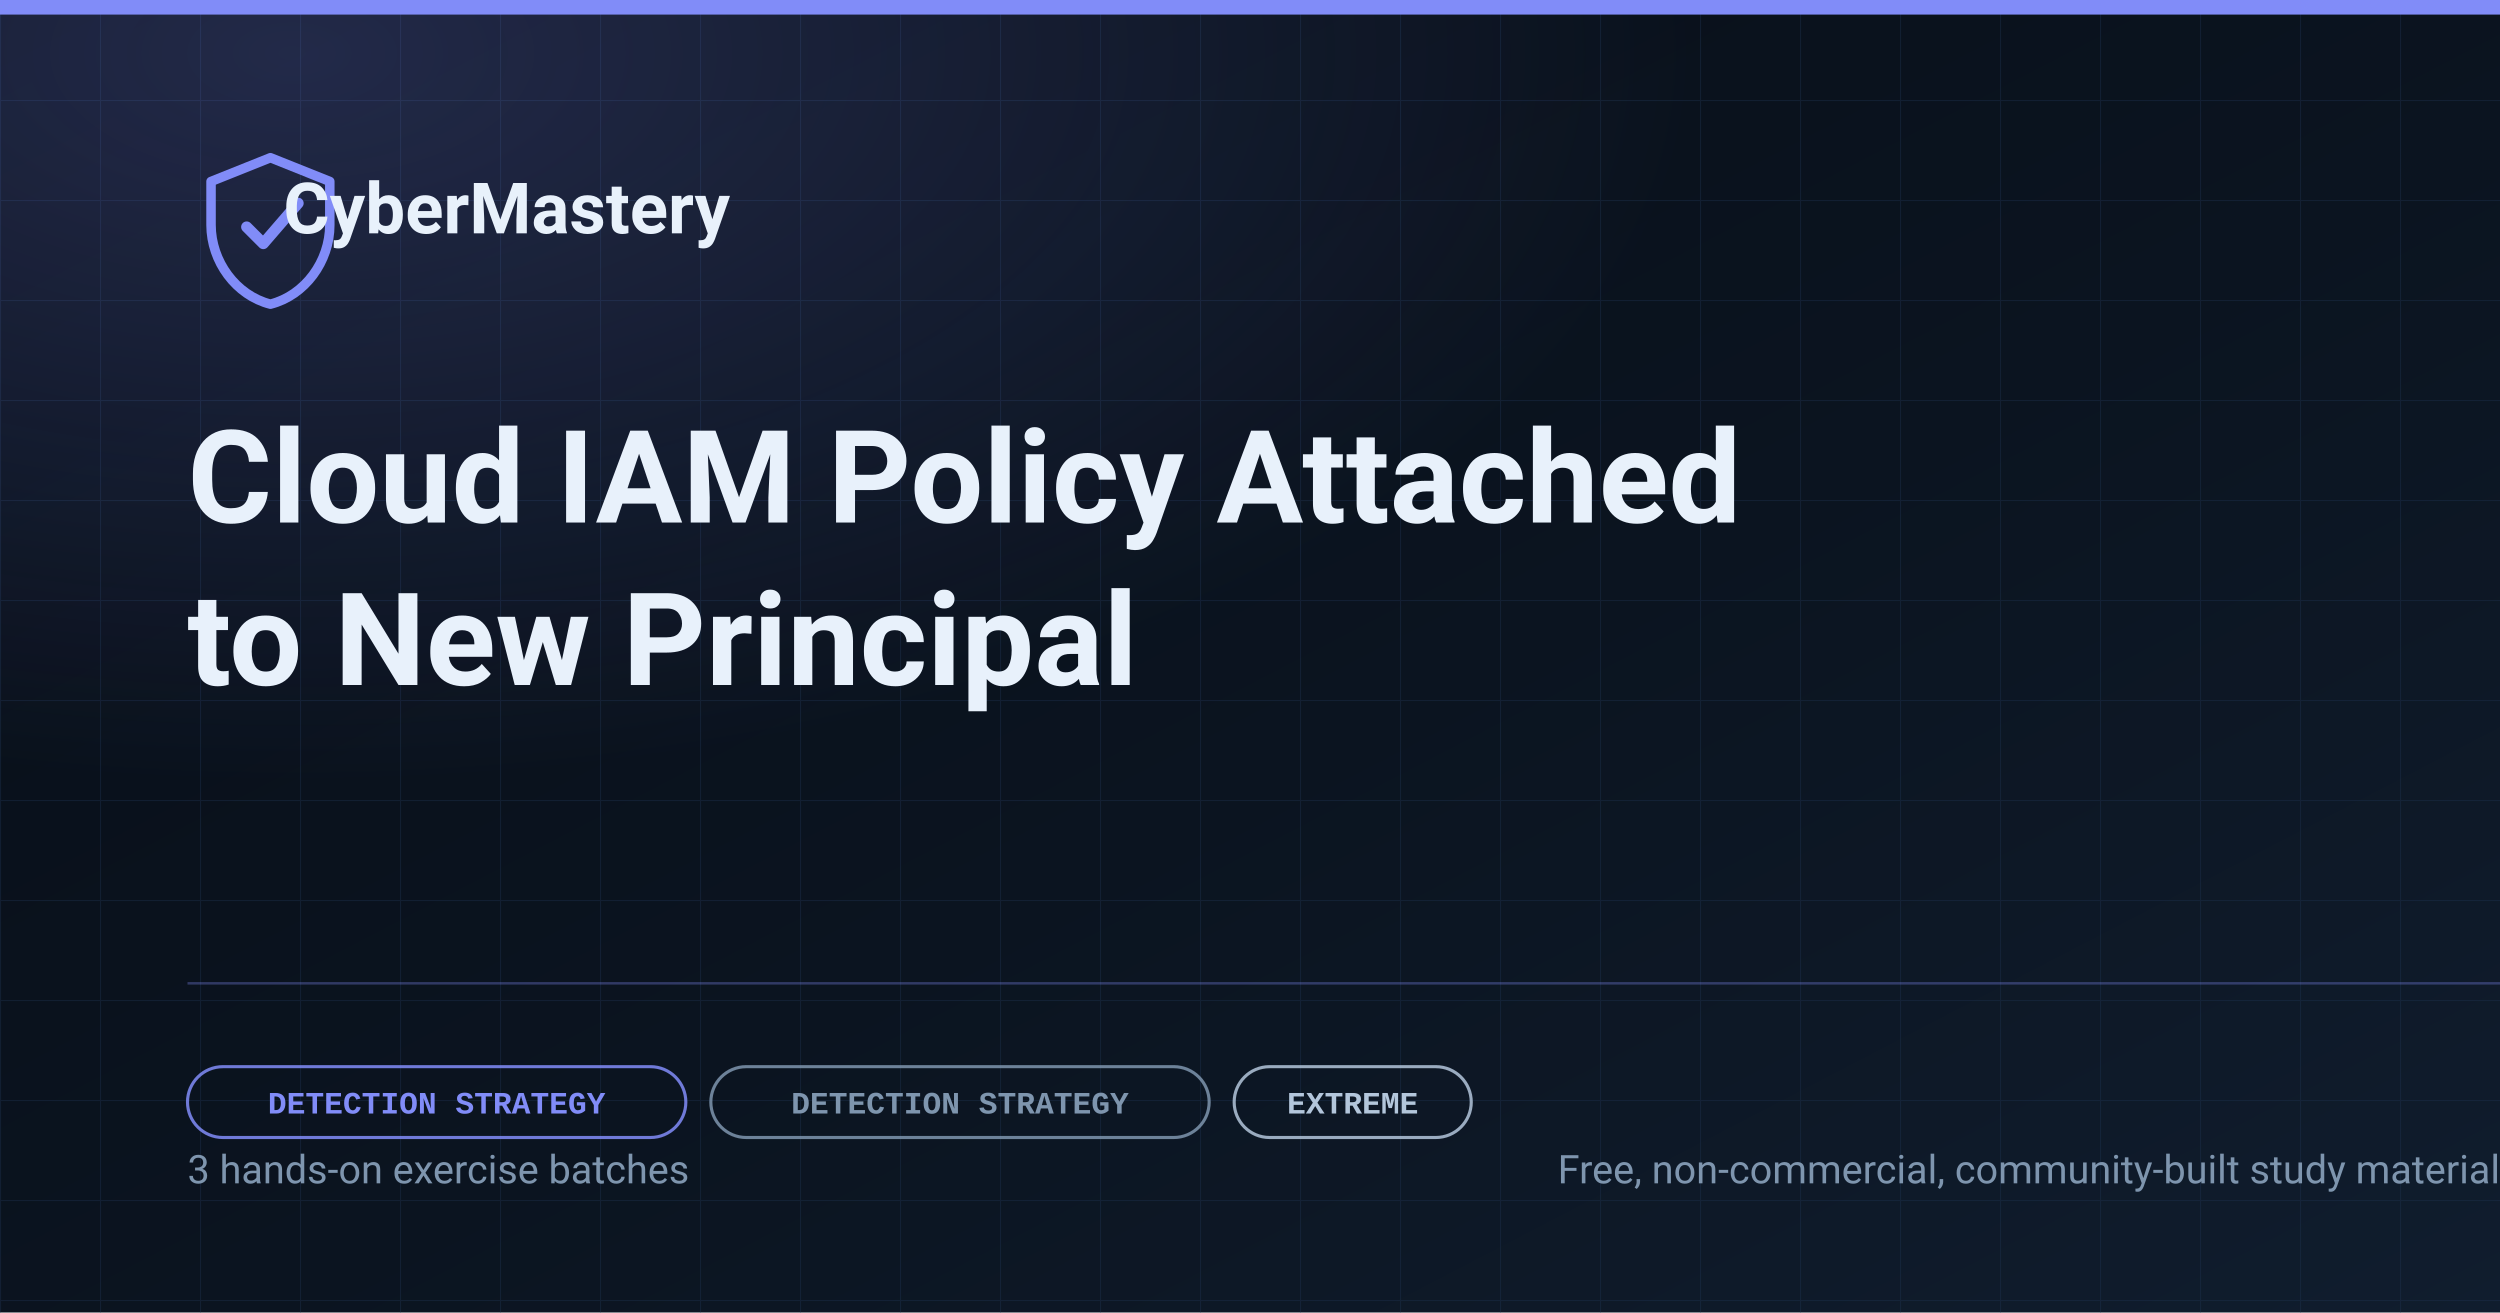
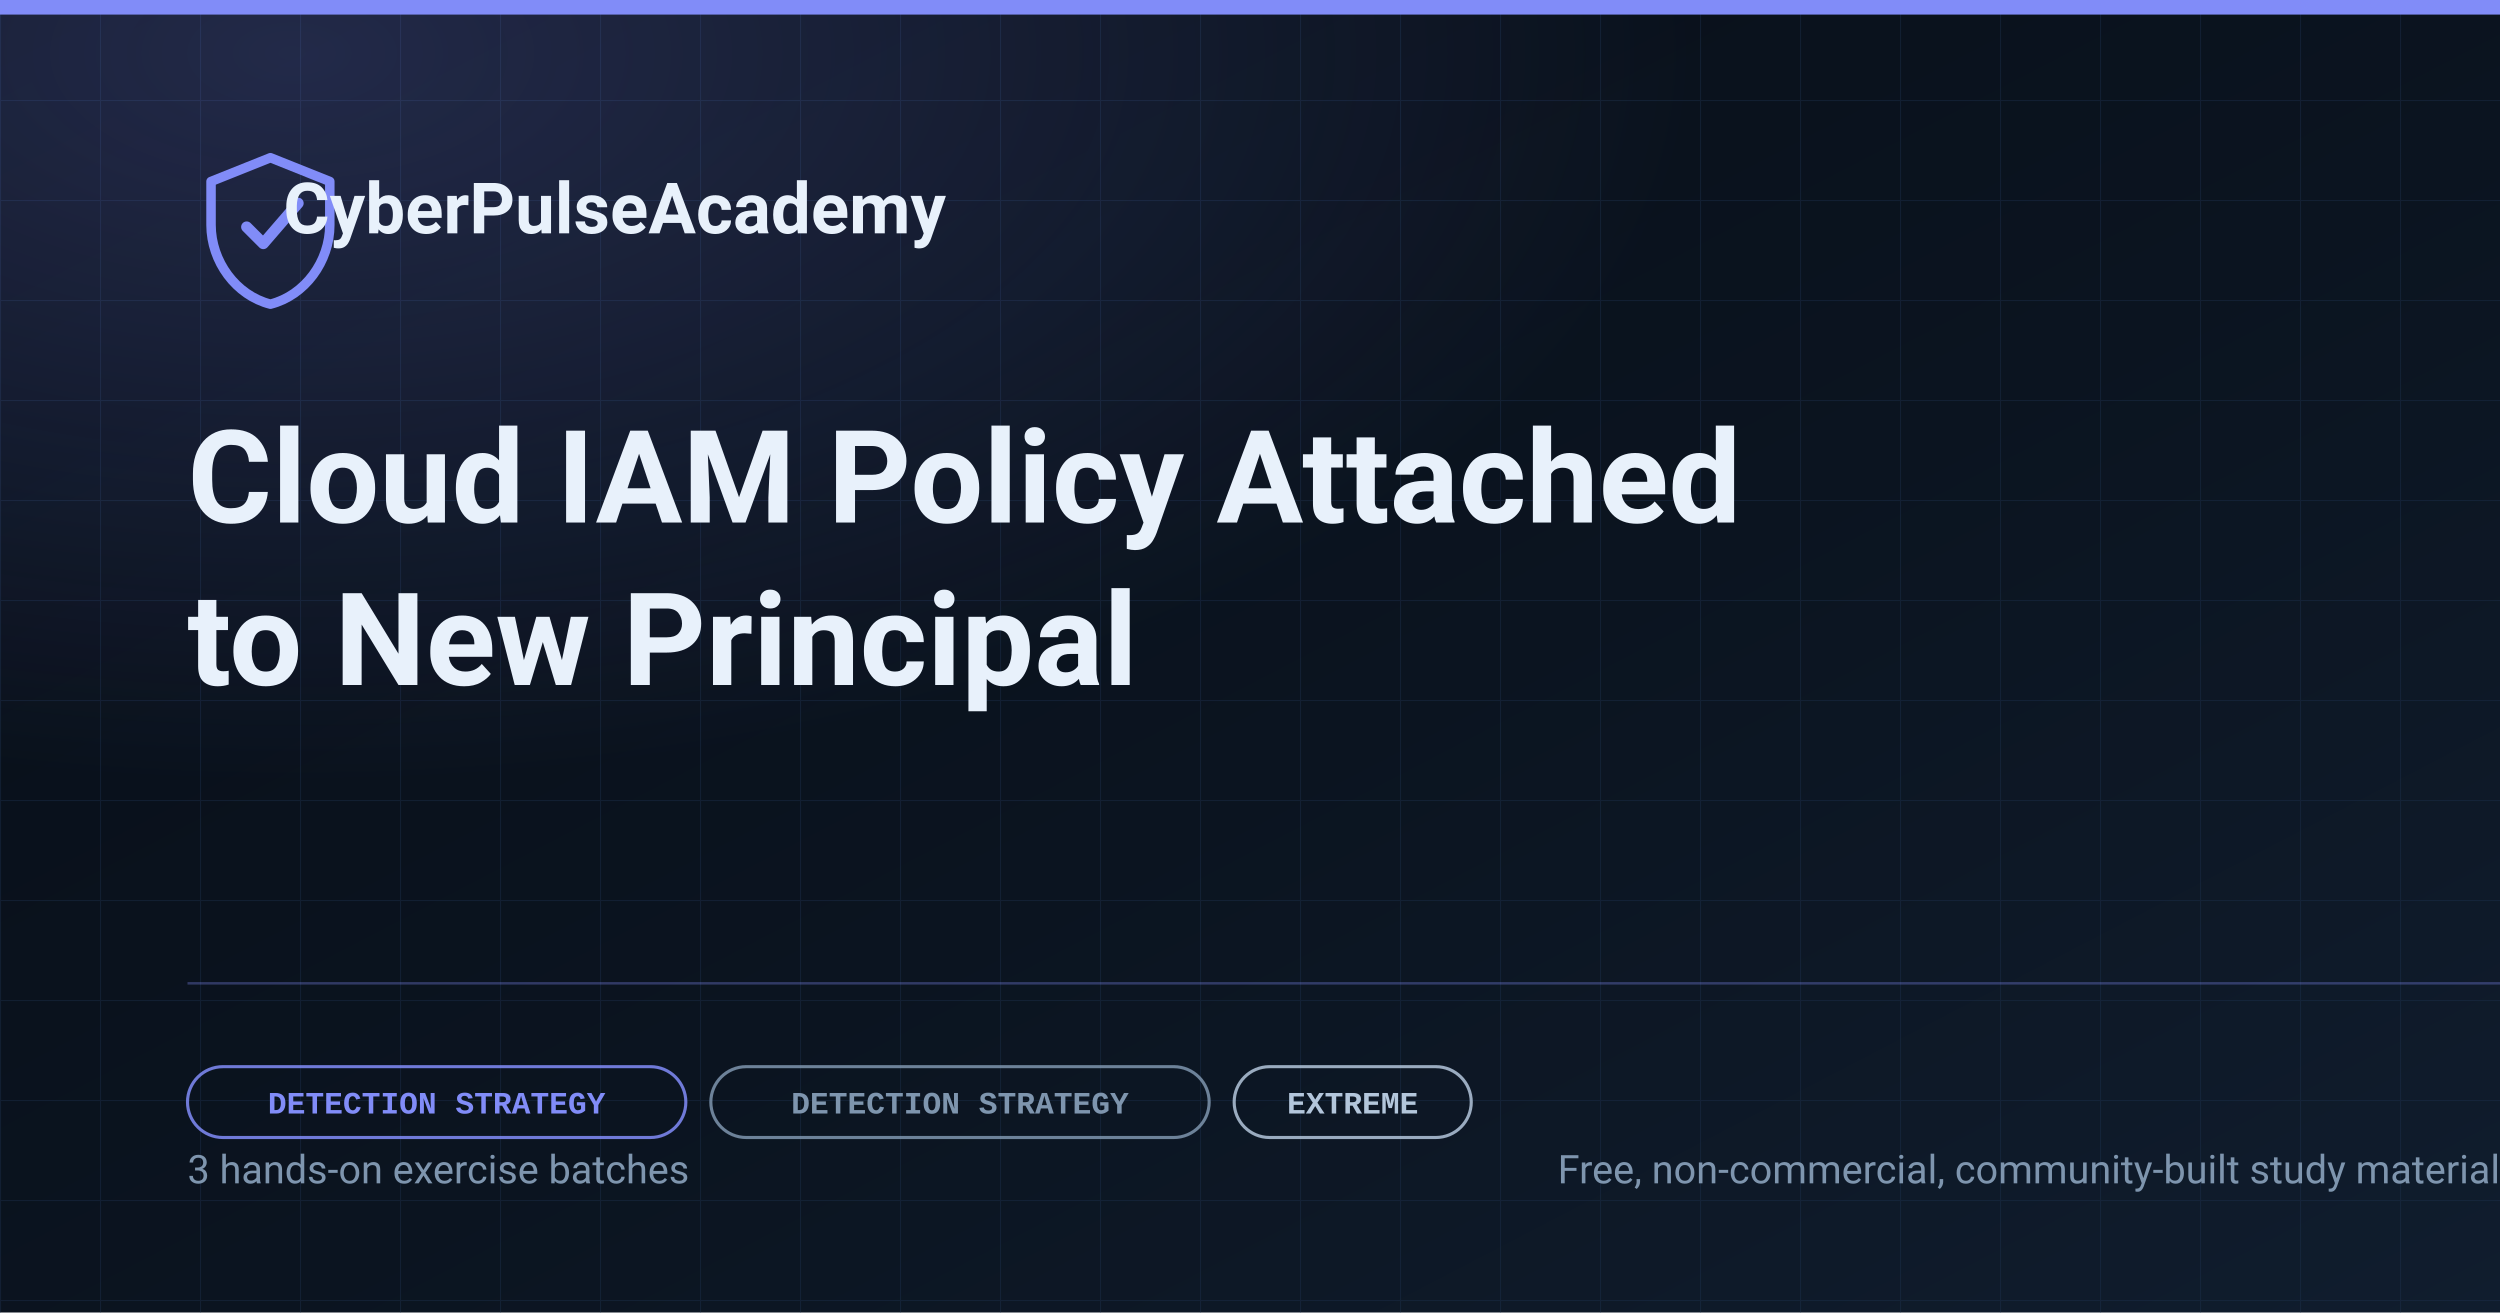
- <svg xmlns="http://www.w3.org/2000/svg" width="1200" height="630" viewBox="0 0 1200 630" role="img" aria-label="CyberMastery study topic">
+ <svg xmlns="http://www.w3.org/2000/svg" width="1200" height="630" viewBox="0 0 1200 630" role="img" aria-label="CyberPulseAcademy study topic">
  <defs>
    <linearGradient id="cmOGBg" x1="0" y1="0" x2="1" y2="1">
      <stop offset="0%" stop-color="#070d16" />
      <stop offset="55%" stop-color="#0b1420" />
      <stop offset="100%" stop-color="#101d2e" />
    </linearGradient>
    <radialGradient id="cmOGGlow" cx="0.12" cy="0.04" r="0.9">
      <stop offset="0%" stop-color="#818cf8" stop-opacity="0.22" />
      <stop offset="62%" stop-color="#818cf8" stop-opacity="0" />
    </radialGradient>
    <pattern id="cmOGGrid" width="48" height="48" patternUnits="userSpaceOnUse">
      <path d="M48 0H0v48" fill="none" stroke="#1e3350" stroke-width="1" opacity="0.4" />
    </pattern>
  </defs>
  <rect width="1200" height="630" fill="url(#cmOGBg)" />
  <rect width="1200" height="630" fill="url(#cmOGGrid)" />
  <rect width="1200" height="630" fill="url(#cmOGGlow)" />
  <rect x="0" y="0" width="1200" height="7" fill="#818cf8" />
  <g transform="translate(88,70) scale(1.9)">
    <path d="M22 3 7 9v11c0 9.2 6.3 17.8 15 20 8.7-2.2 15-10.8 15-20V9l-15-6z" fill="none" stroke="#818cf8" stroke-width="2.4" stroke-linejoin="round" />
    <path d="M16 20.5l4.2 4.2L29 14.5" fill="none" stroke="#818cf8" stroke-width="2.8" stroke-linecap="round" stroke-linejoin="round" />
  </g>
-   <text x="136" y="112" font-family="system-ui,-apple-system,'Segoe UI',Roboto,Arial,sans-serif" font-size="34" font-weight="700" fill="#e8f1fb">CyberMastery</text>
+   <text x="136" y="112" font-family="system-ui,-apple-system,'Segoe UI',Roboto,Arial,sans-serif" font-size="34" font-weight="700" fill="#e8f1fb">CyberPulseAcademy</text>
  <text x="90.0" y="250.8" font-family="system-ui,-apple-system,'Segoe UI',Roboto,'Helvetica Neue',Arial,sans-serif" font-size="62.0" font-weight="700" fill="#e8f1fb">Cloud IAM Policy Attached</text>
  <text x="90.0" y="328.8" font-family="system-ui,-apple-system,'Segoe UI',Roboto,'Helvetica Neue',Arial,sans-serif" font-size="62.0" font-weight="700" fill="#e8f1fb">to New Principal</text>
  <line x1="90.0" y1="472.0" x2="1200" y2="472.0" stroke="#818cf8" stroke-width="1.2" opacity="0.32" />
  <rect x="90.0" y="512.0" width="239.2" height="34.0" rx="17.0" fill="none" stroke="#818cf8" stroke-width="1.5" opacity="0.85" />
  <text x="209.6" y="534.5" text-anchor="middle" font-family="ui-monospace,SFMono-Regular,Menlo,Consolas,'Liberation Mono',monospace" font-size="15.0" font-weight="700" fill="#818cf8">DETECTION STRATEGY</text>
  <rect x="341.2" y="512.0" width="239.2" height="34.0" rx="17.0" fill="none" stroke="#7e95ae" stroke-width="1.5" opacity="0.85" />
  <text x="460.8" y="534.5" text-anchor="middle" font-family="ui-monospace,SFMono-Regular,Menlo,Consolas,'Liberation Mono',monospace" font-size="15.0" font-weight="700" fill="#7e95ae">DETECTION STRATEGY</text>
  <rect x="592.4" y="512.0" width="113.8" height="34.0" rx="17.0" fill="none" stroke="#b3c6db" stroke-width="1.5" opacity="0.85" />
  <text x="649.3" y="534.5" text-anchor="middle" font-family="ui-monospace,SFMono-Regular,Menlo,Consolas,'Liberation Mono',monospace" font-size="15.0" font-weight="700" fill="#b3c6db">EXTREME</text>
  <text x="90.0" y="568.0" font-family="system-ui,-apple-system,'Segoe UI',Roboto,Arial,sans-serif" font-size="19" fill="#7e95ae">3 hands-on exercise batches</text>
  <text x="1200" y="568.0" text-anchor="end" font-family="system-ui,-apple-system,'Segoe UI',Roboto,Arial,sans-serif" font-size="19" fill="#7e95ae">Free, non-commercial, community-built study material</text>
</svg>
